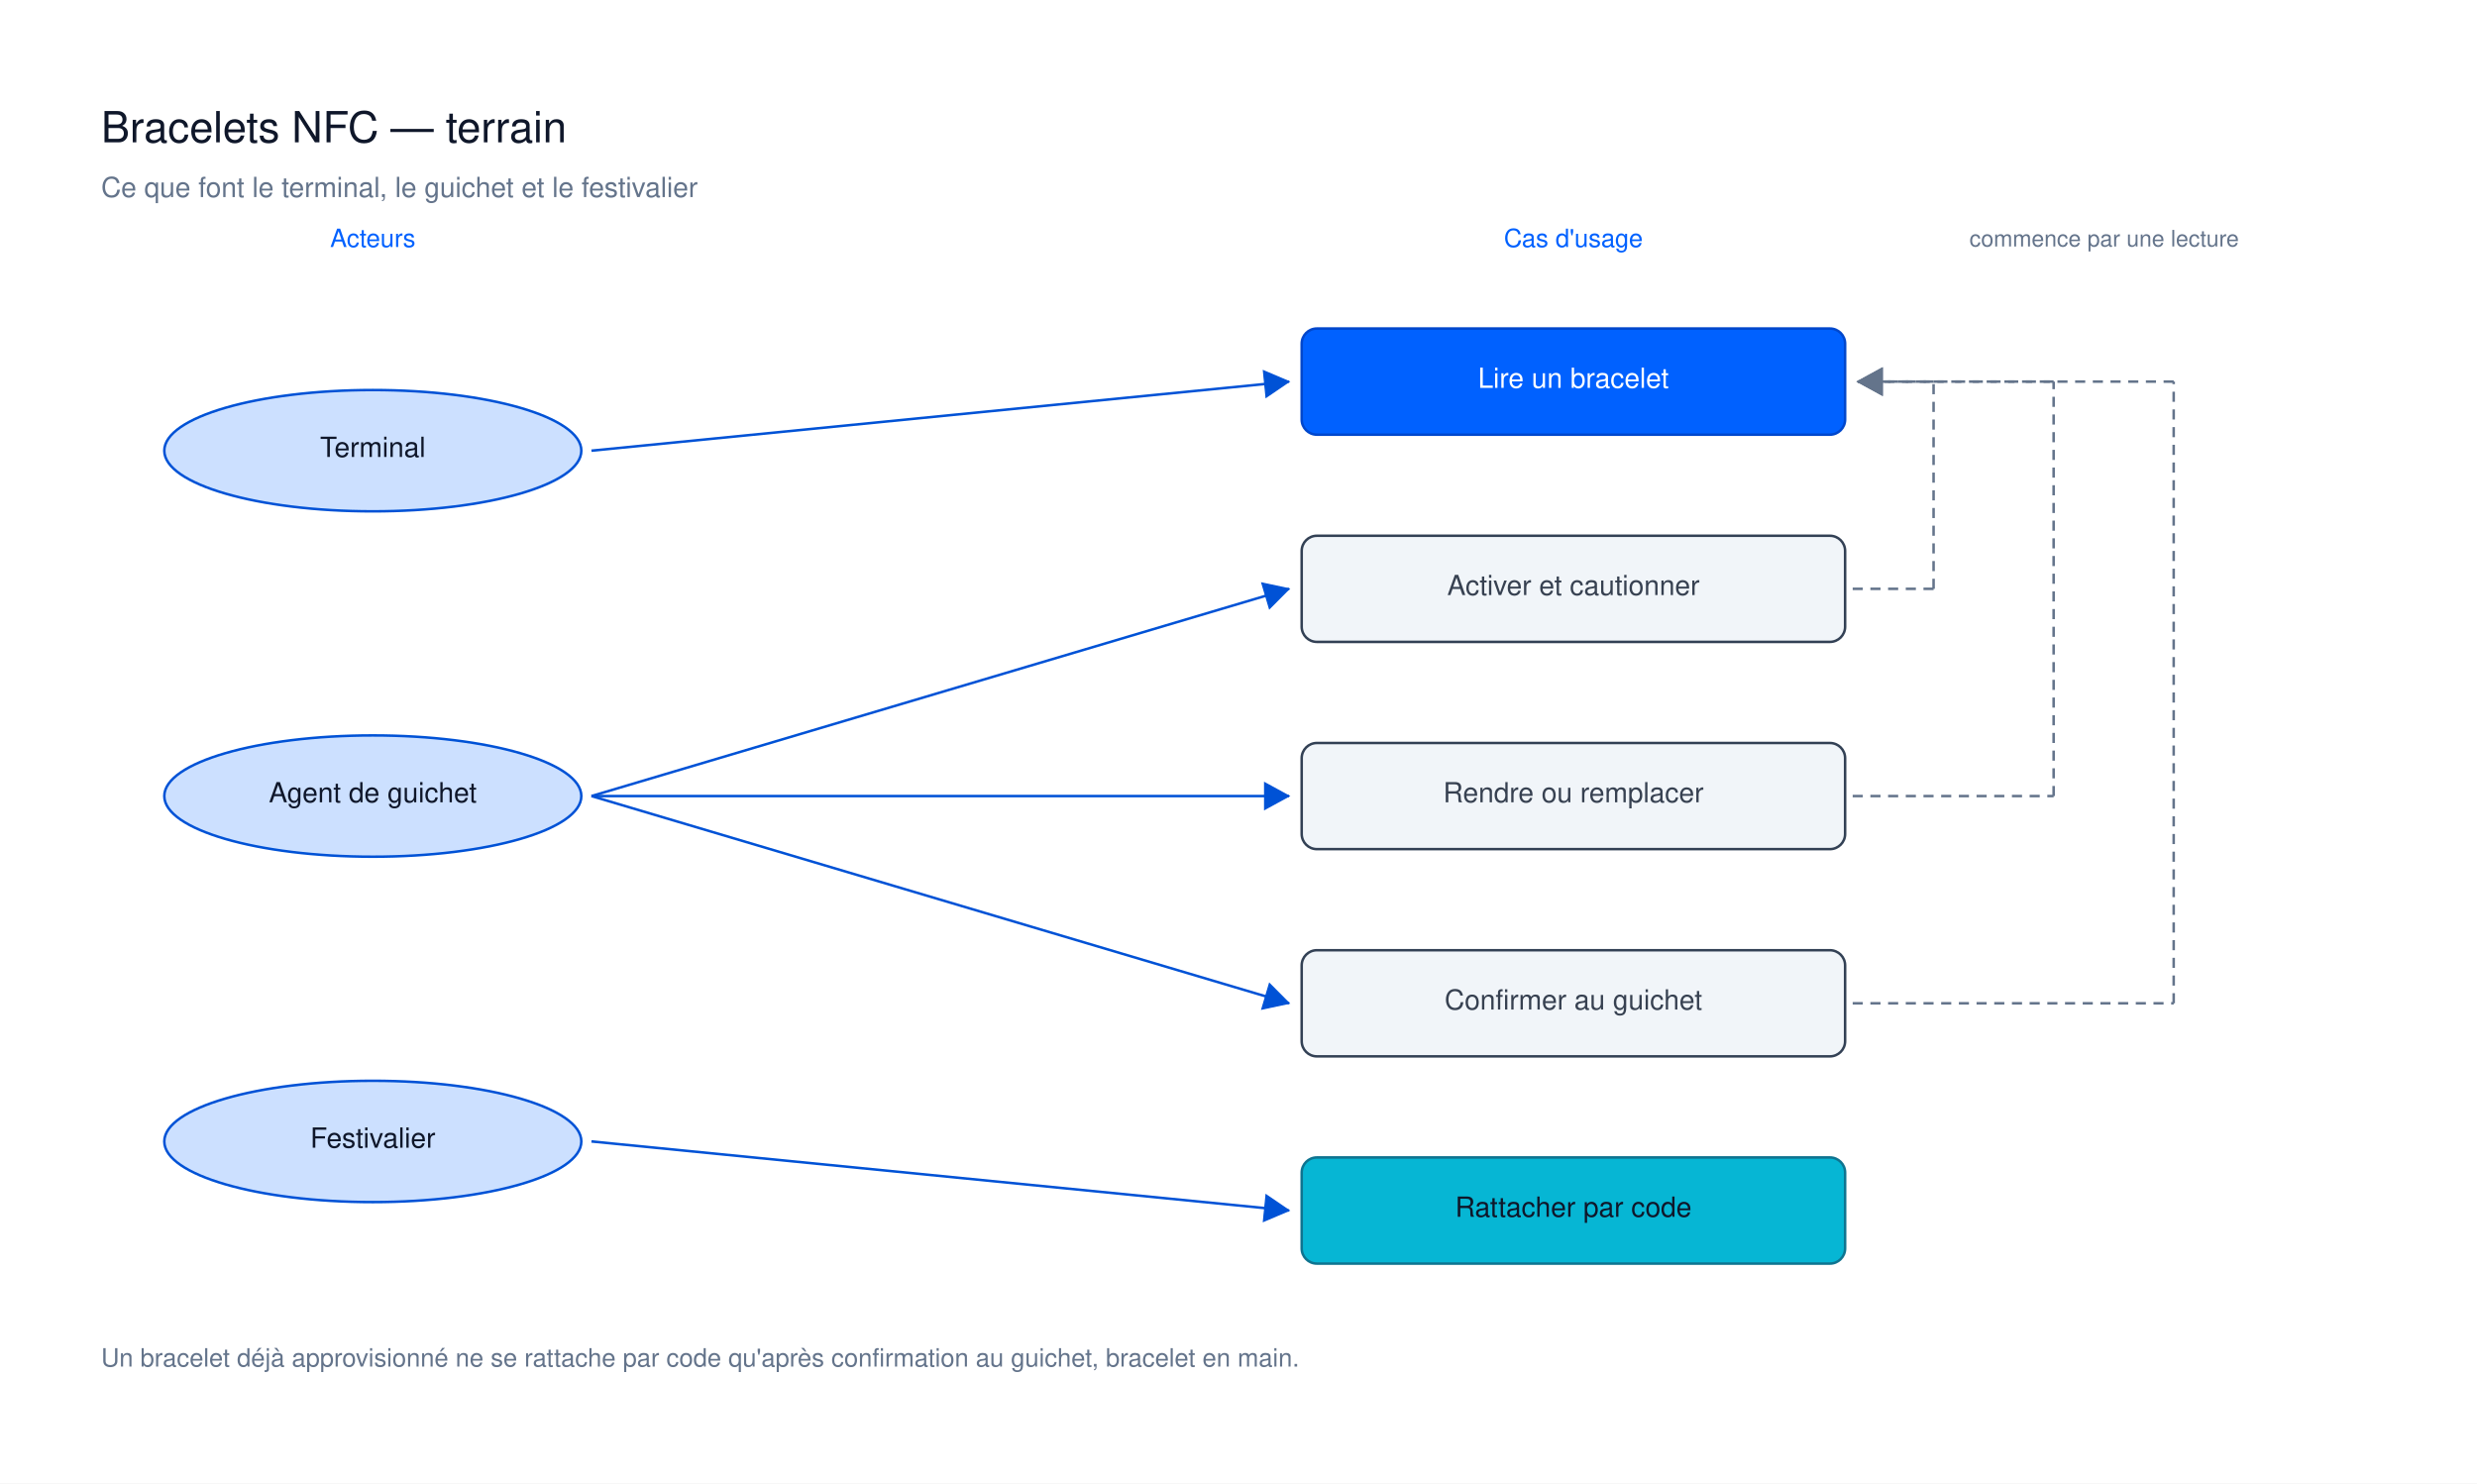
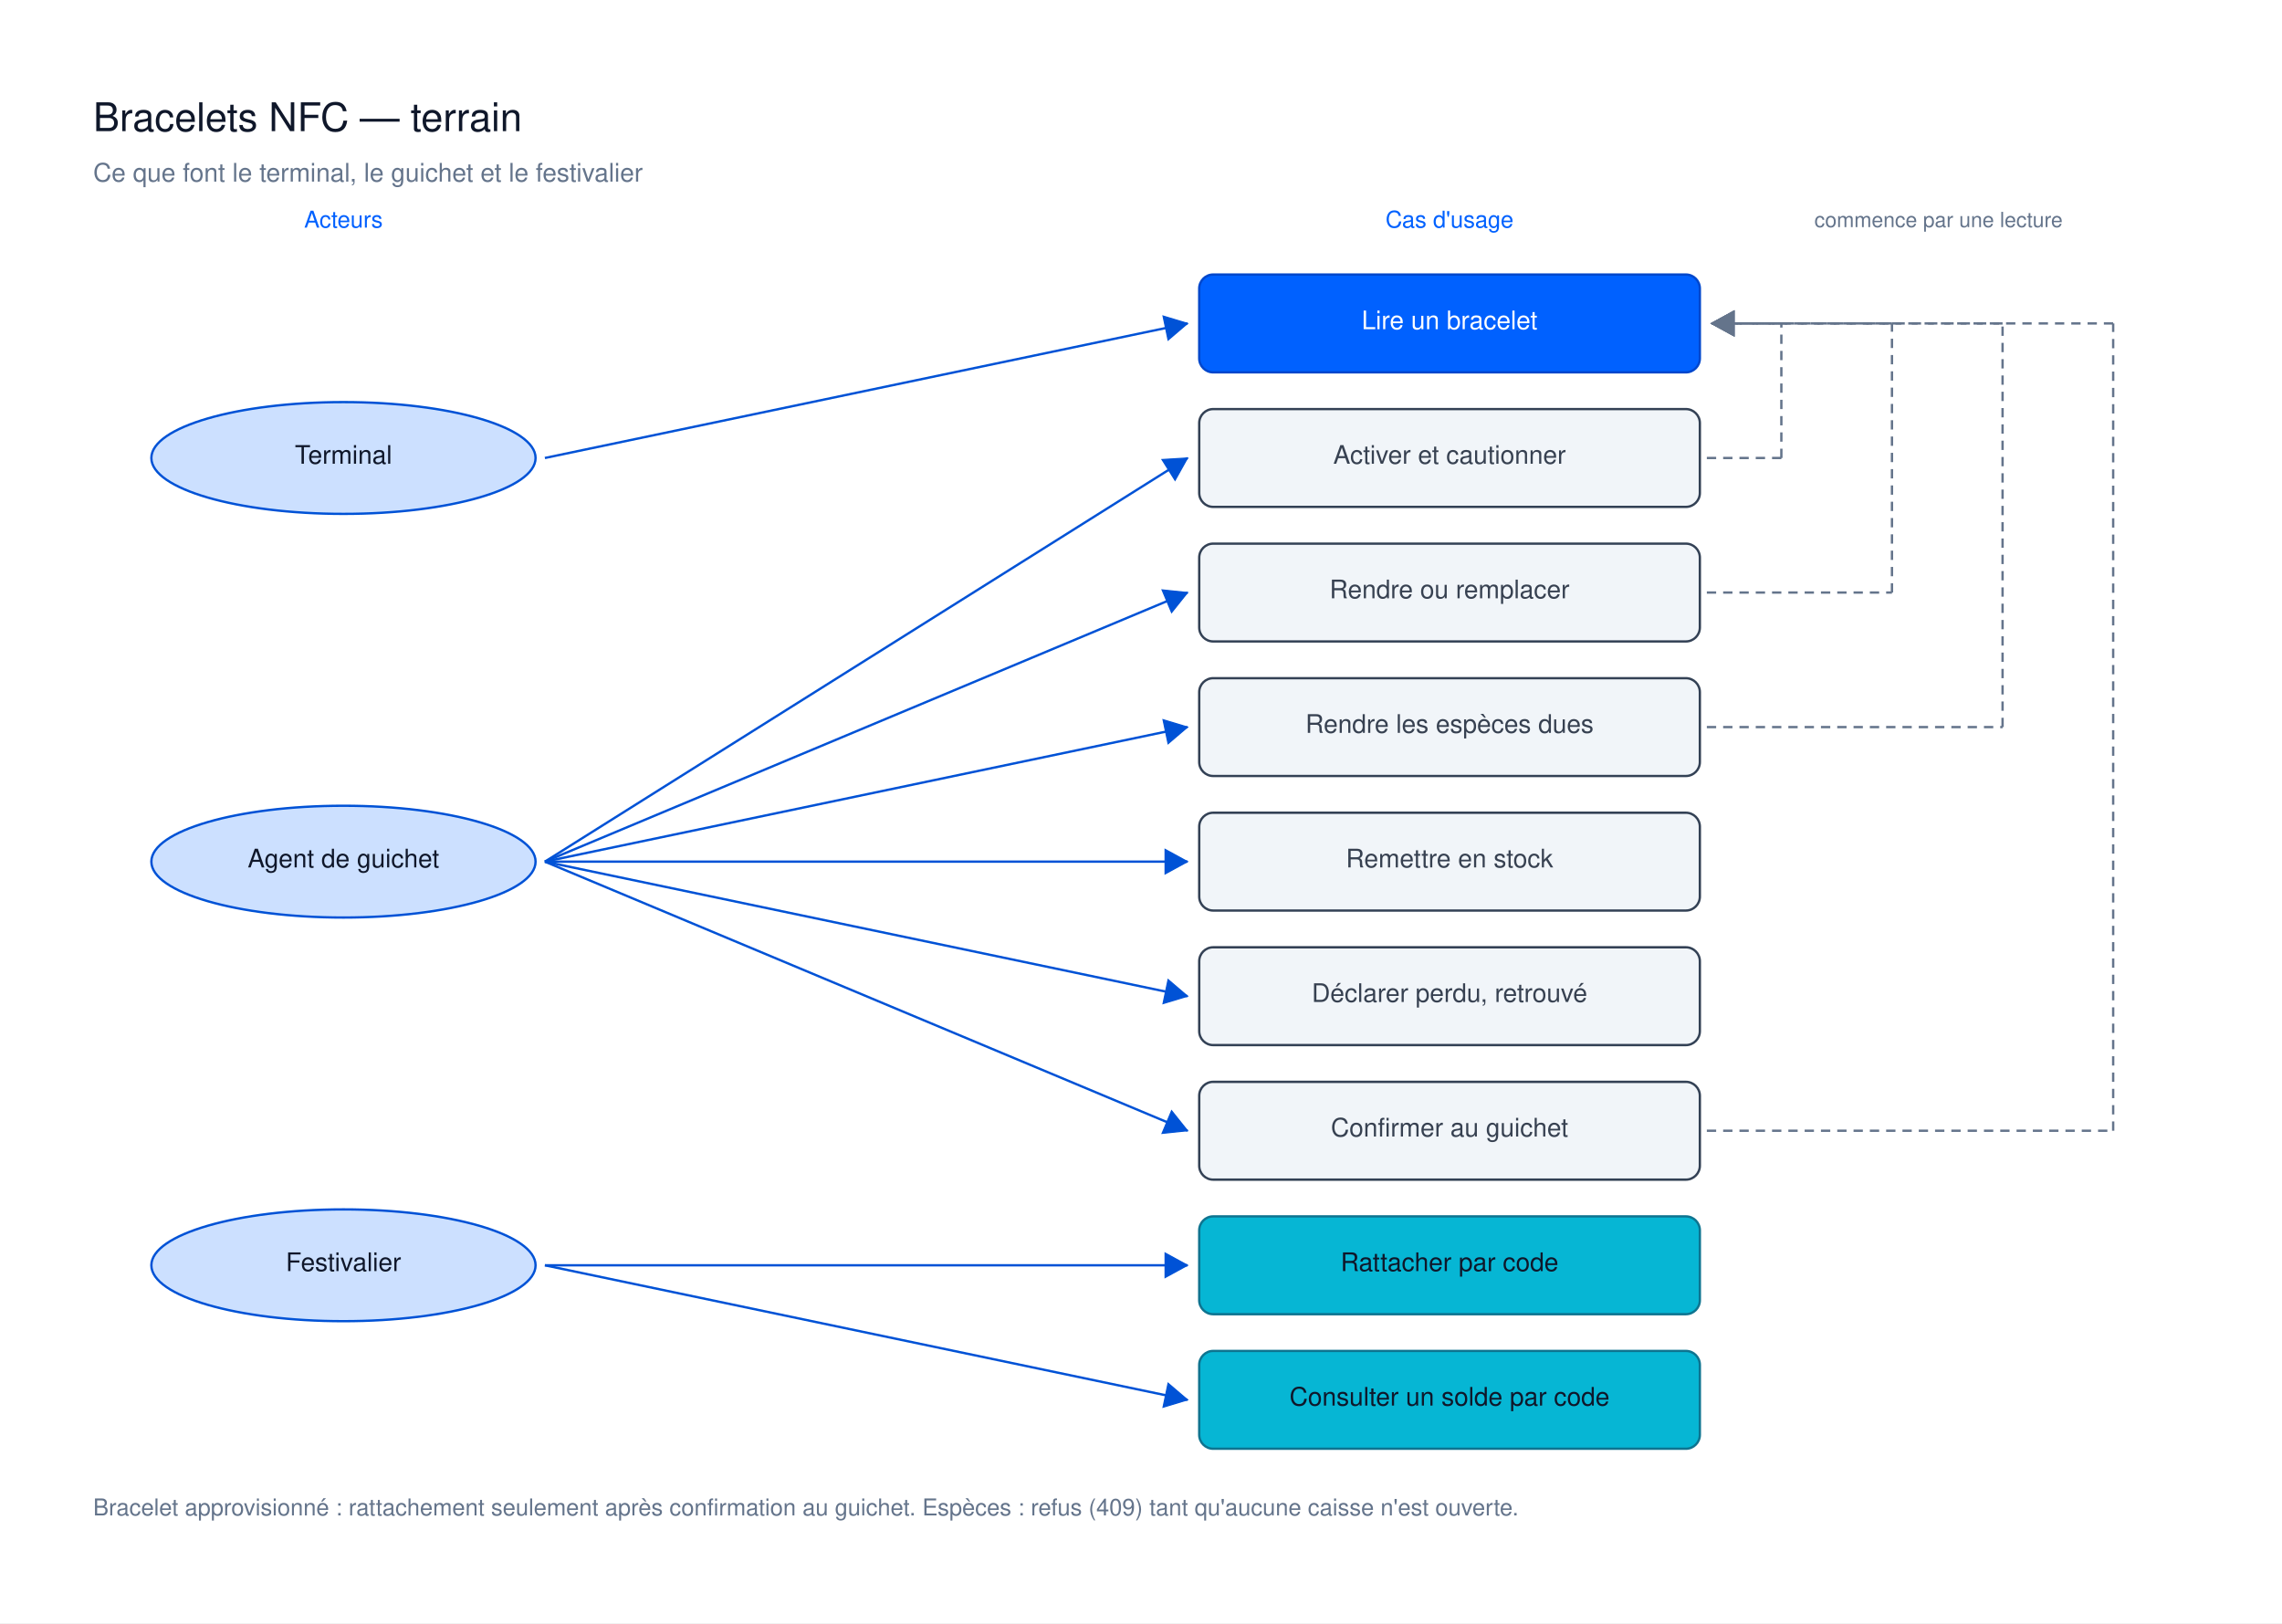
- <svg xmlns="http://www.w3.org/2000/svg" width="1960" height="1174" viewBox="0 0 1960 1174">
+ <svg xmlns="http://www.w3.org/2000/svg" width="1960" height="1394" viewBox="0 0 1960 1394">
  <rect width="100%" height="100%" fill="#FFFFFF" />
  <g transform="translate(20,50)">
-     <ellipse cx="275.0" cy="306.667" rx="165.0" ry="48.0" fill="#CCE0FF" stroke="#0052D6" stroke-width="2" />
-     <ellipse cx="275.0" cy="580.0" rx="165.0" ry="48.0" fill="#CCE0FF" stroke="#0052D6" stroke-width="2" />
-     <ellipse cx="275.0" cy="853.333" rx="165.0" ry="48.0" fill="#CCE0FF" stroke="#0052D6" stroke-width="2" />
-     <rect x="1010" y="210.0" width="430" height="84" rx="12" ry="12" fill="#0061FF" stroke="#0047CC" stroke-width="2" />
-     <rect x="1010" y="374.0" width="430" height="84" rx="12" ry="12" fill="#F1F5F9" stroke="#334155" stroke-width="2" />
-     <rect x="1010" y="538.0" width="430" height="84" rx="12" ry="12" fill="#F1F5F9" stroke="#334155" stroke-width="2" />
-     <rect x="1010" y="702.0" width="430" height="84" rx="12" ry="12" fill="#F1F5F9" stroke="#334155" stroke-width="2" />
-     <rect x="1010" y="866.0" width="430" height="84" rx="12" ry="12" fill="#06B6D4" stroke="#0E7490" stroke-width="2" />
-     <polyline points="448,306.667 1000,252.0" fill="none" stroke="#0052D6" stroke-width="2" />
-     <polygon points="1000,252.0 981.827,264.399 979.748,243.407" fill="#0052D6" stroke="#0052D6" stroke-width="1" />
-     <polyline points="448,580.0 1000,416.0" fill="none" stroke="#0052D6" stroke-width="2" />
-     <polygon points="1000,416.0 984.497,431.609 978.489,411.388" fill="#0052D6" stroke="#0052D6" stroke-width="1" />
-     <polyline points="448,580.0 1000,580.0" fill="none" stroke="#0052D6" stroke-width="2" />
-     <polygon points="1000,580.0 980.693,590.547 980.693,569.453" fill="#0052D6" stroke="#0052D6" stroke-width="1" />
-     <polyline points="448,580.0 1000,744.0" fill="none" stroke="#0052D6" stroke-width="2" />
-     <polygon points="1000,744.0 978.489,748.612 984.497,728.391" fill="#0052D6" stroke="#0052D6" stroke-width="1" />
-     <polyline points="448,853.333 1000,908.0" fill="none" stroke="#0052D6" stroke-width="2" />
-     <polygon points="1000,908.0 979.748,916.593 981.827,895.601" fill="#0052D6" stroke="#0052D6" stroke-width="1" />
-     <polyline points="1446,416.0 1510,416.0" fill="none" stroke="#64748B" stroke-width="2" stroke-dasharray="8,6" />
-     <polyline points="1510,416.0 1510,252.0" fill="none" stroke="#64748B" stroke-width="2" stroke-dasharray="8,6" />
-     <polyline points="1510,252.0 1450,252.0" fill="none" stroke="#64748B" stroke-width="2" stroke-dasharray="8,6" />
-     <polygon points="1450,252.0 1469.307,241.453 1469.307,262.547" fill="#64748B" stroke="#64748B" stroke-width="1" />
-     <polyline points="1446,580.0 1605,580.0" fill="none" stroke="#64748B" stroke-width="2" stroke-dasharray="8,6" />
-     <polyline points="1605,580.0 1605,252.0" fill="none" stroke="#64748B" stroke-width="2" stroke-dasharray="8,6" />
-     <polyline points="1605,252.0 1450,252.0" fill="none" stroke="#64748B" stroke-width="2" stroke-dasharray="8,6" />
-     <polygon points="1450,252.0 1469.307,241.453 1469.307,262.547" fill="#64748B" stroke="#64748B" stroke-width="1" />
-     <polyline points="1446,744.0 1700,744.0" fill="none" stroke="#64748B" stroke-width="2" stroke-dasharray="8,6" />
-     <polyline points="1700,744.0 1700,252.0" fill="none" stroke="#64748B" stroke-width="2" stroke-dasharray="8,6" />
-     <polyline points="1700,252.0 1450,252.0" fill="none" stroke="#64748B" stroke-width="2" stroke-dasharray="8,6" />
-     <polygon points="1450,252.0 1469.307,241.453 1469.307,262.547" fill="#64748B" stroke="#64748B" stroke-width="1" />
+     <ellipse cx="275.0" cy="343.333" rx="165.0" ry="48.0" fill="#CCE0FF" stroke="#0052D6" stroke-width="2" />
+     <ellipse cx="275.0" cy="690" rx="165.0" ry="48.0" fill="#CCE0FF" stroke="#0052D6" stroke-width="2" />
+     <ellipse cx="275.0" cy="1036.667" rx="165.0" ry="48.0" fill="#CCE0FF" stroke="#0052D6" stroke-width="2" />
+     <rect x="1010" y="185.778" width="430" height="84" rx="12" ry="12" fill="#0061FF" stroke="#0047CC" stroke-width="2" />
+     <rect x="1010" y="301.333" width="430" height="84" rx="12" ry="12" fill="#F1F5F9" stroke="#334155" stroke-width="2" />
+     <rect x="1010" y="416.889" width="430" height="84" rx="12" ry="12" fill="#F1F5F9" stroke="#334155" stroke-width="2" />
+     <rect x="1010" y="532.444" width="430" height="84" rx="12" ry="12" fill="#F1F5F9" stroke="#334155" stroke-width="2" />
+     <rect x="1010" y="648.0" width="430" height="84" rx="12" ry="12" fill="#F1F5F9" stroke="#334155" stroke-width="2" />
+     <rect x="1010" y="763.556" width="430" height="84" rx="12" ry="12" fill="#F1F5F9" stroke="#334155" stroke-width="2" />
+     <rect x="1010" y="879.111" width="430" height="84" rx="12" ry="12" fill="#F1F5F9" stroke="#334155" stroke-width="2" />
+     <rect x="1010" y="994.667" width="430" height="84" rx="12" ry="12" fill="#06B6D4" stroke="#0E7490" stroke-width="2" />
+     <rect x="1010" y="1110.222" width="430" height="84" rx="12" ry="12" fill="#06B6D4" stroke="#0E7490" stroke-width="2" />
+     <polyline points="448,343.333 1000,227.778" fill="none" stroke="#0052D6" stroke-width="2" />
+     <polygon points="1000,227.778 983.264,242.057 978.942,221.41" fill="#0052D6" stroke="#0052D6" stroke-width="1" />
+     <polyline points="448,690 1000,343.333" fill="none" stroke="#0052D6" stroke-width="2" />
+     <polygon points="1000,343.333 989.26,362.533 978.041,344.669" fill="#0052D6" stroke="#0052D6" stroke-width="1" />
+     <polyline points="448,690 1000,458.889" fill="none" stroke="#0052D6" stroke-width="2" />
+     <polygon points="1000,458.889 986.264,476.074 978.118,456.616" fill="#0052D6" stroke="#0052D6" stroke-width="1" />
+     <polyline points="448,690 1000,574.444" fill="none" stroke="#0052D6" stroke-width="2" />
+     <polygon points="1000,574.444 983.264,588.724 978.942,568.077" fill="#0052D6" stroke="#0052D6" stroke-width="1" />
+     <polyline points="448,690 1000,690.0" fill="none" stroke="#0052D6" stroke-width="2" />
+     <polygon points="1000,690.0 980.693,700.547 980.693,679.453" fill="#0052D6" stroke="#0052D6" stroke-width="1" />
+     <polyline points="448,690 1000,805.556" fill="none" stroke="#0052D6" stroke-width="2" />
+     <polygon points="1000,805.556 978.942,811.923 983.264,791.276" fill="#0052D6" stroke="#0052D6" stroke-width="1" />
+     <polyline points="448,690 1000,921.111" fill="none" stroke="#0052D6" stroke-width="2" />
+     <polygon points="1000,921.111 978.118,923.384 986.264,903.926" fill="#0052D6" stroke="#0052D6" stroke-width="1" />
+     <polyline points="448,1036.667 1000,1036.667" fill="none" stroke="#0052D6" stroke-width="2" />
+     <polygon points="1000,1036.667 980.693,1047.214 980.693,1026.119" fill="#0052D6" stroke="#0052D6" stroke-width="1" />
+     <polyline points="448,1036.667 1000,1152.222" fill="none" stroke="#0052D6" stroke-width="2" />
+     <polygon points="1000,1152.222 978.942,1158.59 983.264,1137.943" fill="#0052D6" stroke="#0052D6" stroke-width="1" />
+     <polyline points="1446,343.333 1510,343.333" fill="none" stroke="#64748B" stroke-width="2" stroke-dasharray="8,6" />
+     <polyline points="1510,343.333 1510,227.778" fill="none" stroke="#64748B" stroke-width="2" stroke-dasharray="8,6" />
+     <polyline points="1510,227.778 1450,227.778" fill="none" stroke="#64748B" stroke-width="2" stroke-dasharray="8,6" />
+     <polygon points="1450,227.778 1469.307,217.23 1469.307,238.325" fill="#64748B" stroke="#64748B" stroke-width="1" />
+     <polyline points="1446,458.889 1605,458.889" fill="none" stroke="#64748B" stroke-width="2" stroke-dasharray="8,6" />
+     <polyline points="1605,458.889 1605,227.778" fill="none" stroke="#64748B" stroke-width="2" stroke-dasharray="8,6" />
+     <polyline points="1605,227.778 1450,227.778" fill="none" stroke="#64748B" stroke-width="2" stroke-dasharray="8,6" />
+     <polygon points="1450,227.778 1469.307,217.23 1469.307,238.325" fill="#64748B" stroke="#64748B" stroke-width="1" />
+     <polyline points="1446,574.444 1700,574.444" fill="none" stroke="#64748B" stroke-width="2" stroke-dasharray="8,6" />
+     <polyline points="1700,574.444 1700,227.778" fill="none" stroke="#64748B" stroke-width="2" stroke-dasharray="8,6" />
+     <polyline points="1700,227.778 1450,227.778" fill="none" stroke="#64748B" stroke-width="2" stroke-dasharray="8,6" />
+     <polygon points="1450,227.778 1469.307,217.23 1469.307,238.325" fill="#64748B" stroke="#64748B" stroke-width="1" />
+     <polyline points="1446,921.111 1795,921.111" fill="none" stroke="#64748B" stroke-width="2" stroke-dasharray="8,6" />
+     <polyline points="1795,921.111 1795,227.778" fill="none" stroke="#64748B" stroke-width="2" stroke-dasharray="8,6" />
+     <polyline points="1795,227.778 1450,227.778" fill="none" stroke="#64748B" stroke-width="2" stroke-dasharray="8,6" />
+     <polygon points="1450,227.778 1469.307,217.23 1469.307,238.325" fill="#64748B" stroke="#64748B" stroke-width="1" />
    <text x="60" y="62.65" font-family="Helvetica Neue, Helvetica, Arial, sans-serif" font-size="34" font-weight="400" fill="#0F172A" text-anchor="start">Bracelets NFC — terrain</text>
    <text x="60" y="105.95" font-family="Helvetica Neue, Helvetica, Arial, sans-serif" font-size="22" font-weight="400" fill="#64748B" text-anchor="start">Ce que font le terminal, le guichet et le festivalier</text>
    <text x="275.0" y="145.5" font-family="Helvetica Neue, Helvetica, Arial, sans-serif" font-size="20" font-weight="400" fill="#0061FF" text-anchor="middle">Acteurs</text>
    <text x="1225.0" y="145.5" font-family="Helvetica Neue, Helvetica, Arial, sans-serif" font-size="20" font-weight="400" fill="#0061FF" text-anchor="middle">Cas d'usage</text>
-     <text x="275.0" y="311.617" font-family="Helvetica Neue, Helvetica, Arial, sans-serif" font-size="22" font-weight="400" fill="#0F172A" text-anchor="middle">Terminal</text>
-     <text x="275.0" y="584.95" font-family="Helvetica Neue, Helvetica, Arial, sans-serif" font-size="22" font-weight="400" fill="#0F172A" text-anchor="middle">Agent de guichet</text>
-     <text x="275.0" y="858.283" font-family="Helvetica Neue, Helvetica, Arial, sans-serif" font-size="22" font-weight="400" fill="#0F172A" text-anchor="middle">Festivalier</text>
-     <text x="1225.0" y="256.95" font-family="Helvetica Neue, Helvetica, Arial, sans-serif" font-size="22" font-weight="400" fill="#FFFFFF" text-anchor="middle">Lire un bracelet</text>
-     <text x="1225.0" y="420.95" font-family="Helvetica Neue, Helvetica, Arial, sans-serif" font-size="22" font-weight="400" fill="#374151" text-anchor="middle">Activer et cautionner</text>
-     <text x="1225.0" y="584.95" font-family="Helvetica Neue, Helvetica, Arial, sans-serif" font-size="22" font-weight="400" fill="#374151" text-anchor="middle">Rendre ou remplacer</text>
-     <text x="1225.0" y="748.95" font-family="Helvetica Neue, Helvetica, Arial, sans-serif" font-size="22" font-weight="400" fill="#374151" text-anchor="middle">Confirmer au guichet</text>
-     <text x="1225.0" y="912.95" font-family="Helvetica Neue, Helvetica, Arial, sans-serif" font-size="22" font-weight="400" fill="#0F172A" text-anchor="middle">Rattacher par code</text>
+     <text x="275.0" y="348.283" font-family="Helvetica Neue, Helvetica, Arial, sans-serif" font-size="22" font-weight="400" fill="#0F172A" text-anchor="middle">Terminal</text>
+     <text x="275.0" y="694.95" font-family="Helvetica Neue, Helvetica, Arial, sans-serif" font-size="22" font-weight="400" fill="#0F172A" text-anchor="middle">Agent de guichet</text>
+     <text x="275.0" y="1041.617" font-family="Helvetica Neue, Helvetica, Arial, sans-serif" font-size="22" font-weight="400" fill="#0F172A" text-anchor="middle">Festivalier</text>
+     <text x="1225.0" y="232.728" font-family="Helvetica Neue, Helvetica, Arial, sans-serif" font-size="22" font-weight="400" fill="#FFFFFF" text-anchor="middle">Lire un bracelet</text>
+     <text x="1225.0" y="348.283" font-family="Helvetica Neue, Helvetica, Arial, sans-serif" font-size="22" font-weight="400" fill="#374151" text-anchor="middle">Activer et cautionner</text>
+     <text x="1225.0" y="463.839" font-family="Helvetica Neue, Helvetica, Arial, sans-serif" font-size="22" font-weight="400" fill="#374151" text-anchor="middle">Rendre ou remplacer</text>
+     <text x="1225.0" y="579.394" font-family="Helvetica Neue, Helvetica, Arial, sans-serif" font-size="22" font-weight="400" fill="#374151" text-anchor="middle">Rendre les espèces dues</text>
+     <text x="1225.0" y="694.95" font-family="Helvetica Neue, Helvetica, Arial, sans-serif" font-size="22" font-weight="400" fill="#374151" text-anchor="middle">Remettre en stock</text>
+     <text x="1225.0" y="810.506" font-family="Helvetica Neue, Helvetica, Arial, sans-serif" font-size="22" font-weight="400" fill="#374151" text-anchor="middle">Déclarer perdu, retrouvé</text>
+     <text x="1225.0" y="926.061" font-family="Helvetica Neue, Helvetica, Arial, sans-serif" font-size="22" font-weight="400" fill="#374151" text-anchor="middle">Confirmer au guichet</text>
+     <text x="1225.0" y="1041.617" font-family="Helvetica Neue, Helvetica, Arial, sans-serif" font-size="22" font-weight="400" fill="#0F172A" text-anchor="middle">Rattacher par code</text>
+     <text x="1225.0" y="1157.172" font-family="Helvetica Neue, Helvetica, Arial, sans-serif" font-size="22" font-weight="400" fill="#0F172A" text-anchor="middle">Consulter un solde par code</text>
    <text x="1645.0" y="145.05" font-family="Helvetica Neue, Helvetica, Arial, sans-serif" font-size="18" font-weight="400" fill="#64748B" text-anchor="middle">commence par une lecture</text>
-     <text x="60" y="1031.5" font-family="Helvetica Neue, Helvetica, Arial, sans-serif" font-size="20" font-weight="400" fill="#64748B" text-anchor="start">Un bracelet déjà approvisionné ne se rattache par code qu'après confirmation au guichet, bracelet en main.</text>
+     <text x="60" y="1251.5" font-family="Helvetica Neue, Helvetica, Arial, sans-serif" font-size="20" font-weight="400" fill="#64748B" text-anchor="start">Bracelet approvisionné : rattachement seulement après confirmation au guichet. Espèces : refus (409) tant qu'aucune caisse n'est ouverte.</text>
  </g>
</svg>
